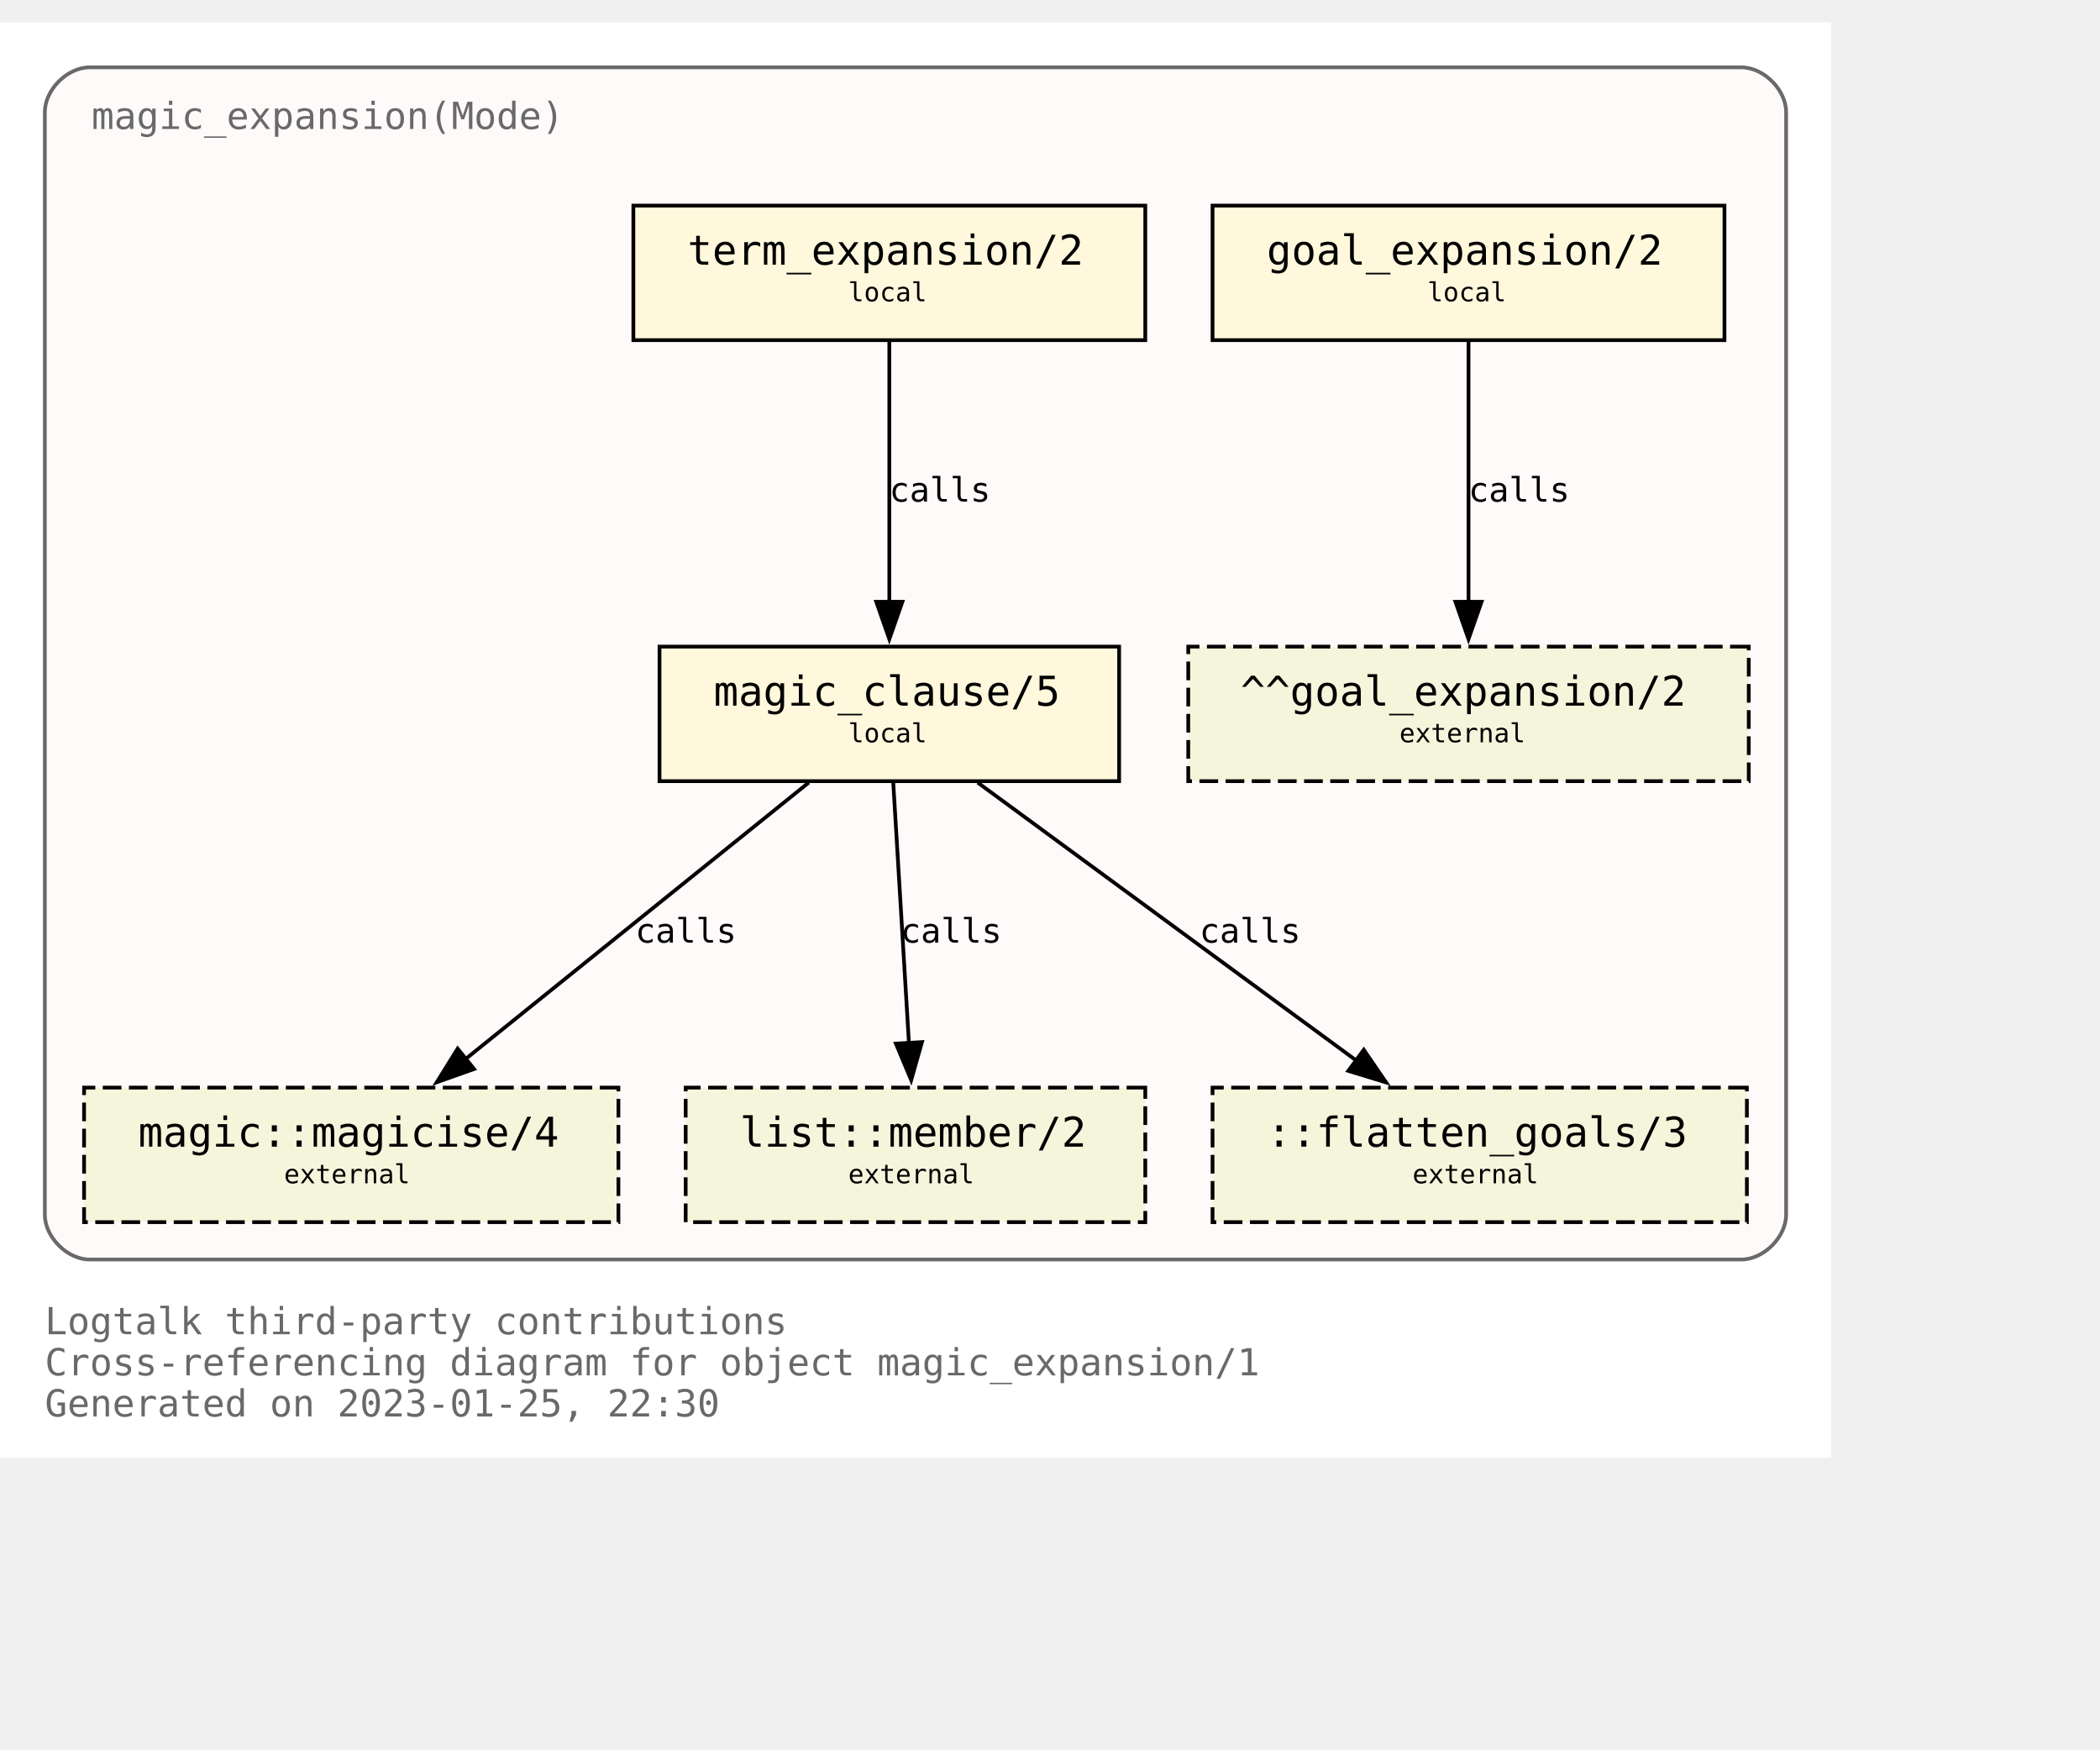
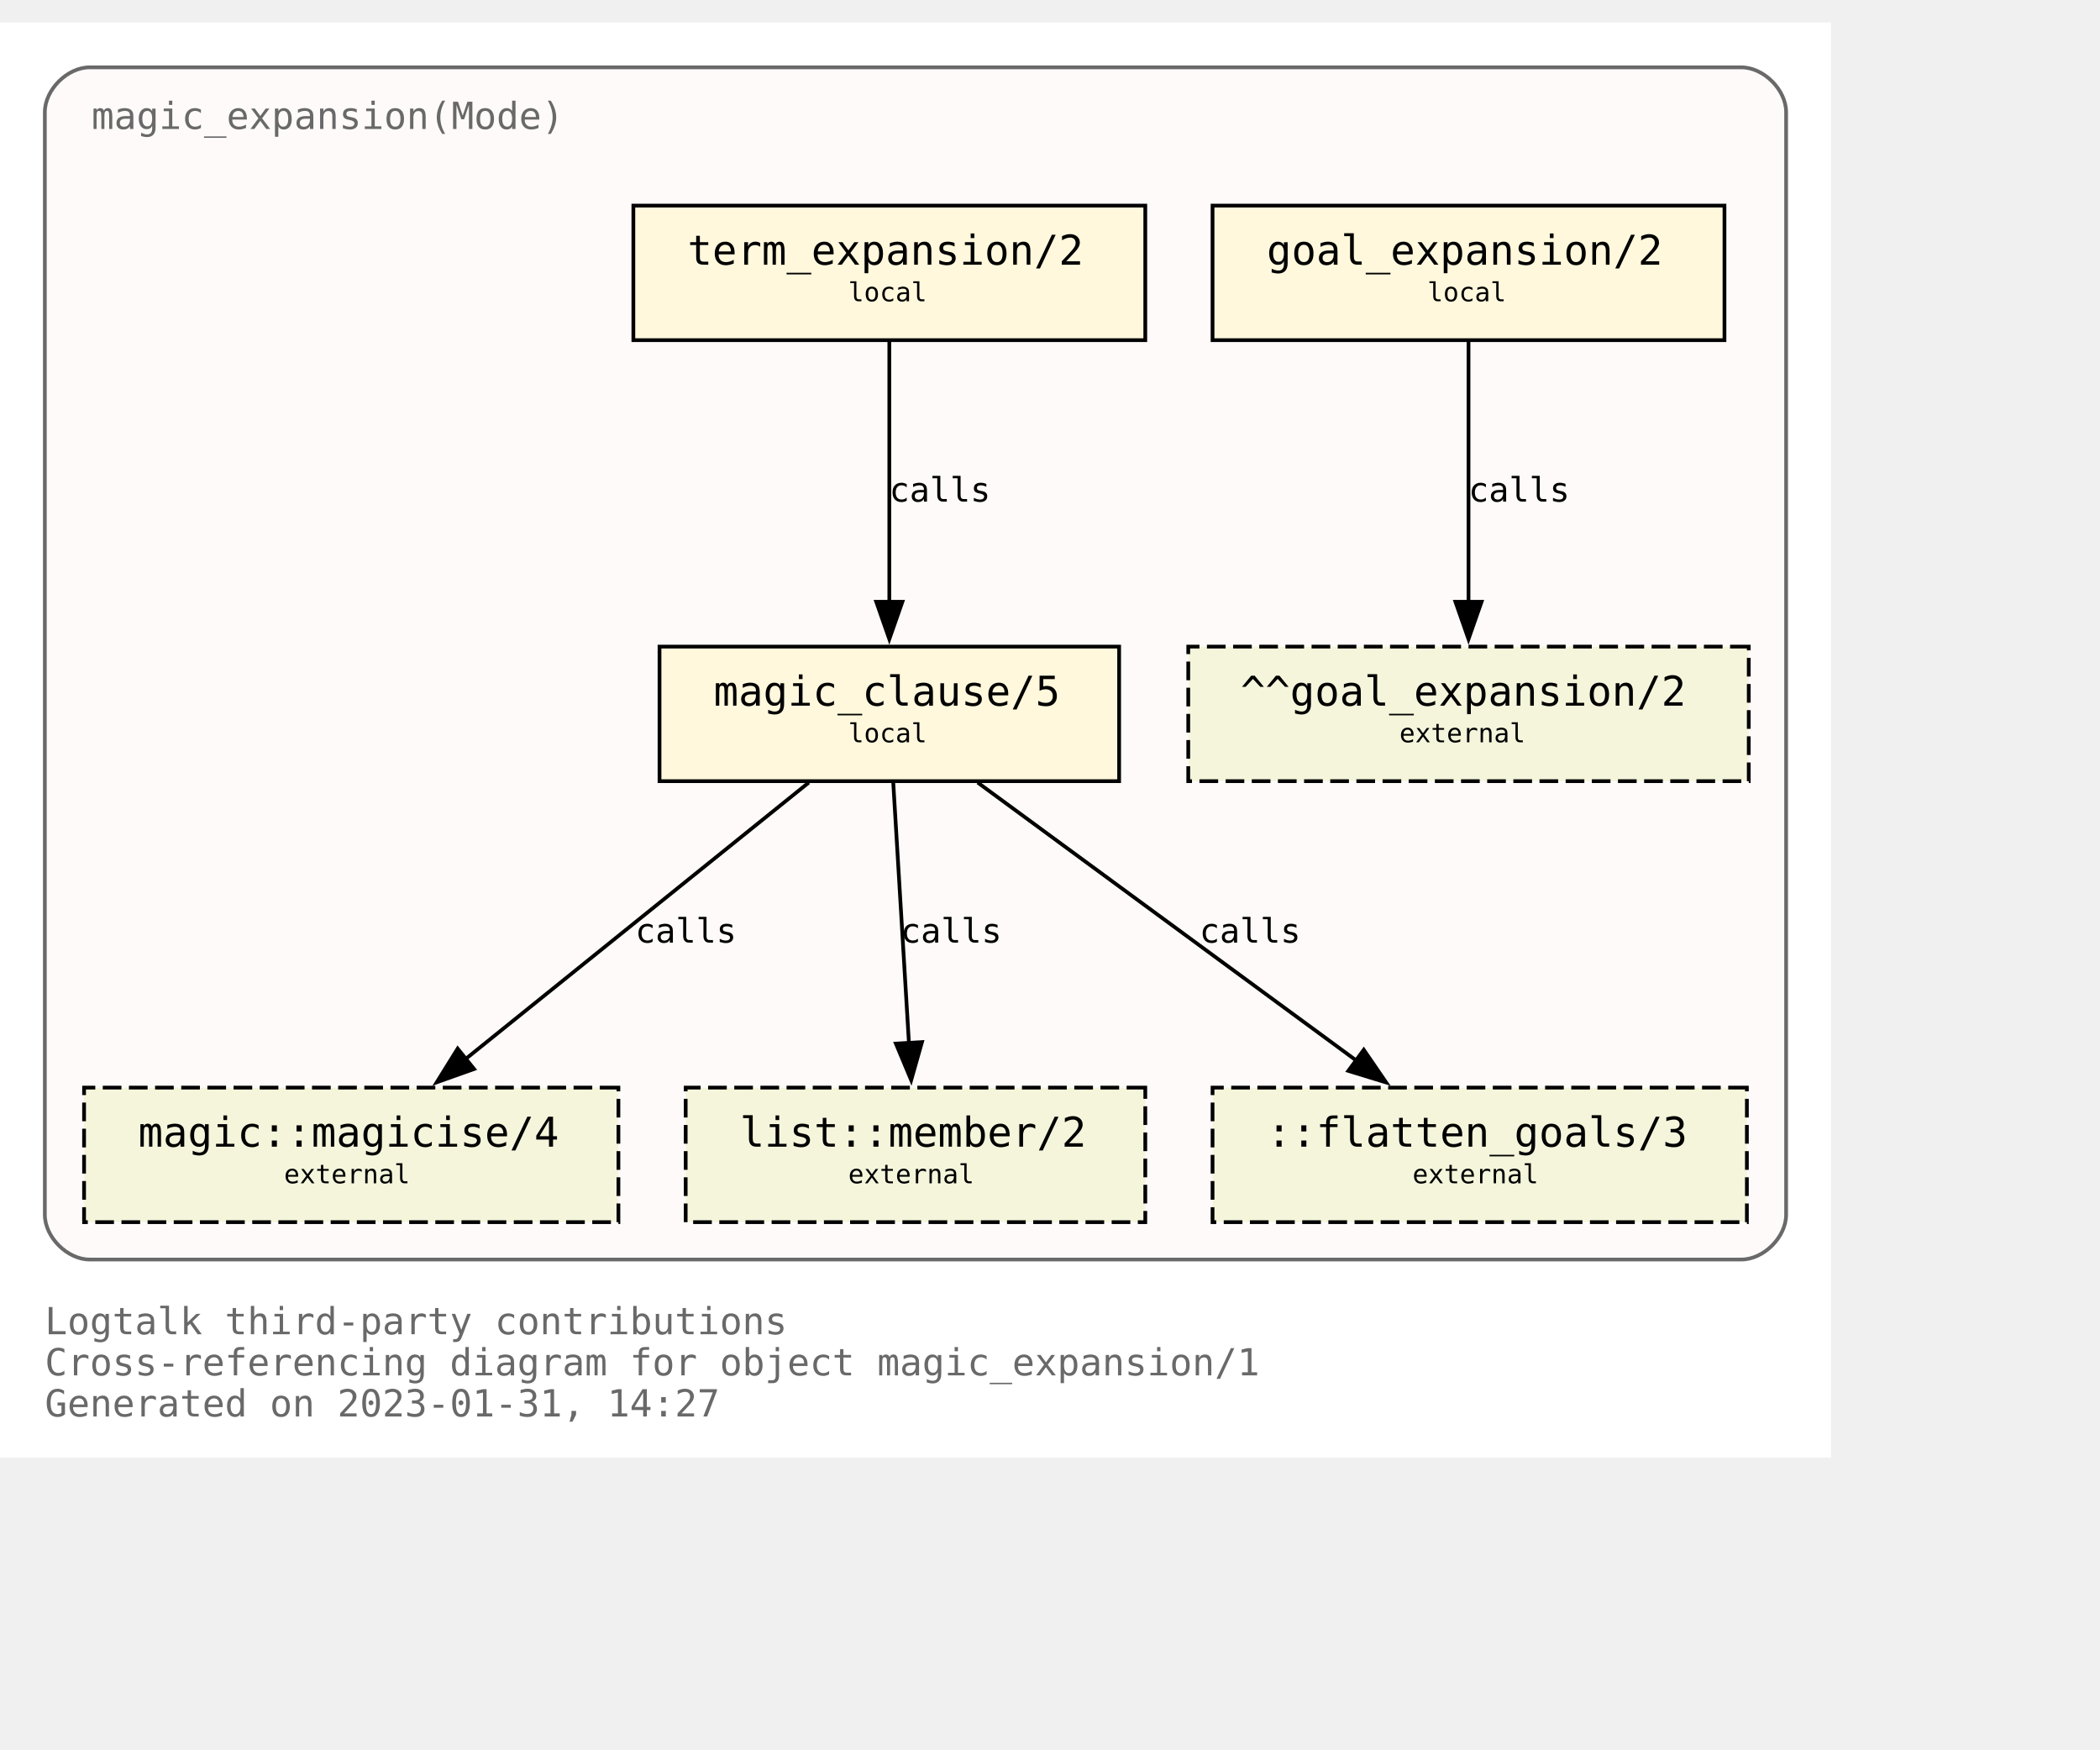
<svg xmlns="http://www.w3.org/2000/svg" xmlns:xlink="http://www.w3.org/1999/xlink" width="634pt" height="528pt" viewBox="72.00 72.00 562.00 456.00">
  <g id="graph0" class="graph" transform="scale(1 1) rotate(0) translate(76 452)">
    <polygon fill="white" stroke="none" points="-4,4 -4,-380 486,-380 486,4 -4,4" />
    <text text-anchor="start" x="8" y="-29" font-family="Monospace" font-size="10.00" fill="dimgray">Logtalk third-party contributions</text>
    <text text-anchor="start" x="8" y="-18" font-family="Monospace" font-size="10.00" fill="dimgray">Cross-referencing diagram for object magic_expansion/1</text>
-     <text text-anchor="start" x="8" y="-7" font-family="Monospace" font-size="10.00" fill="dimgray">Generated on 2023-01-25, 22:30</text>
+     <text text-anchor="start" x="8" y="-7" font-family="Monospace" font-size="10.00" fill="dimgray">Generated on 2023-01-31, 14:27</text>
    <g id="clust1" class="cluster">
      <g id="a_clust1">
        <a xlink:title="magic_expansion(Mode)">
          <path fill="snow" stroke="dimgray" d="M20,-49C20,-49 462,-49 462,-49 468,-49 474,-55 474,-61 474,-61 474,-356 474,-356 474,-362 468,-368 462,-368 462,-368 20,-368 20,-368 14,-368 8,-362 8,-356 8,-356 8,-61 8,-61 8,-55 14,-49 20,-49" />
          <g id="a_clust1_0">
-             <a xlink:href="https://github.com/LogtalkDotOrg/logtalk3/tree/a2eea008dfbadb987198c7e13fb22cda580d5f0f/contributions/verdi_neruda/magic_expansion.lgt" xlink:title="https://github.com/LogtalkDotOrg/logtalk3/tree/a2eea008dfbadb987198c7e13fb22cda580d5f0f/contributions/verdi_neruda/magic_expansion.lgt">
+             <a xlink:href="https://github.com/LogtalkDotOrg/logtalk3/tree/ff53d27f28f824f9e9b3402b5657ff2547ff0dce/contributions/verdi_neruda/magic_expansion.lgt" xlink:title="https://github.com/LogtalkDotOrg/logtalk3/tree/ff53d27f28f824f9e9b3402b5657ff2547ff0dce/contributions/verdi_neruda/magic_expansion.lgt">
              <text text-anchor="start" x="20.5" y="-351.5" font-family="Monospace" font-size="10.00" fill="dimgray">magic_expansion(Mode)</text>
            </a>
          </g>
        </a>
      </g>
    </g>
    <g id="node1" class="node">
      <g id="a_node1">
-         <a xlink:href="https://github.com/LogtalkDotOrg/logtalk3/tree/a2eea008dfbadb987198c7e13fb22cda580d5f0f/contributions/verdi_neruda/magic_expansion.lgt#L52" xlink:title="https://github.com/LogtalkDotOrg/logtalk3/tree/a2eea008dfbadb987198c7e13fb22cda580d5f0f/contributions/verdi_neruda/magic_expansion.lgt#L52">
+         <a xlink:href="https://github.com/LogtalkDotOrg/logtalk3/tree/ff53d27f28f824f9e9b3402b5657ff2547ff0dce/contributions/verdi_neruda/magic_expansion.lgt#L52" xlink:title="https://github.com/LogtalkDotOrg/logtalk3/tree/ff53d27f28f824f9e9b3402b5657ff2547ff0dce/contributions/verdi_neruda/magic_expansion.lgt#L52">
          <polygon fill="cornsilk" stroke="black" points="457.5,-331 320.5,-331 320.5,-295 457.5,-295 457.5,-331" />
          <text text-anchor="start" x="329" y="-315.8" font-family="Monospace" font-size="9.00"> </text>
          <text text-anchor="start" x="335" y="-315.2" font-family="Monospace" font-size="11.00">goal_expansion/2</text>
          <text text-anchor="start" x="444" y="-315.8" font-family="Monospace" font-size="9.00"> </text>
          <text text-anchor="start" x="329" y="-304.8" font-family="Monospace" font-size="9.00"> </text>
          <text text-anchor="start" x="378" y="-305.4" font-family="Monospace" font-size="7.00">local</text>
          <text text-anchor="start" x="444" y="-304.8" font-family="Monospace" font-size="9.00"> </text>
        </a>
      </g>
    </g>
    <g id="node7" class="node">
      <polygon fill="beige" stroke="black" stroke-dasharray="5,2" points="464,-213 314,-213 314,-177 464,-177 464,-213" />
      <text text-anchor="start" x="322" y="-197.8" font-family="Monospace" font-size="9.00"> </text>
      <text text-anchor="start" x="328" y="-197.2" font-family="Monospace" font-size="11.00">^^goal_expansion/2</text>
      <text text-anchor="start" x="450" y="-197.8" font-family="Monospace" font-size="9.00"> </text>
      <text text-anchor="start" x="322" y="-186.8" font-family="Monospace" font-size="9.00"> </text>
      <text text-anchor="start" x="370.5" y="-187.4" font-family="Monospace" font-size="7.00">external</text>
      <text text-anchor="start" x="450" y="-186.8" font-family="Monospace" font-size="9.00"> </text>
    </g>
    <g id="edge3" class="edge">
      <g id="a_edge3">
-         <a xlink:href="https://github.com/LogtalkDotOrg/logtalk3/tree/a2eea008dfbadb987198c7e13fb22cda580d5f0f/contributions/verdi_neruda/magic_expansion.lgt#L52" xlink:title="calls">
+         <a xlink:href="https://github.com/LogtalkDotOrg/logtalk3/tree/ff53d27f28f824f9e9b3402b5657ff2547ff0dce/contributions/verdi_neruda/magic_expansion.lgt#L52" xlink:title="calls">
          <path fill="none" stroke="black" d="M389,-294.63C389,-276.18 389,-246.7 389,-224.77" />
          <polygon fill="black" stroke="black" points="392.5,-225 389,-215 385.5,-225 392.5,-225" />
        </a>
      </g>
      <g id="a_edge3-label">
-         <a xlink:href="https://github.com/LogtalkDotOrg/logtalk3/tree/a2eea008dfbadb987198c7e13fb22cda580d5f0f/contributions/verdi_neruda/magic_expansion.lgt#L52" xlink:title="https://github.com/LogtalkDotOrg/logtalk3/tree/a2eea008dfbadb987198c7e13fb22cda580d5f0f/contributions/verdi_neruda/magic_expansion.lgt#L52">
+         <a xlink:href="https://github.com/LogtalkDotOrg/logtalk3/tree/ff53d27f28f824f9e9b3402b5657ff2547ff0dce/contributions/verdi_neruda/magic_expansion.lgt#L52" xlink:title="https://github.com/LogtalkDotOrg/logtalk3/tree/ff53d27f28f824f9e9b3402b5657ff2547ff0dce/contributions/verdi_neruda/magic_expansion.lgt#L52">
          <text text-anchor="start" x="389" y="-251.8" font-family="Monospace" font-size="9.00">calls</text>
        </a>
      </g>
    </g>
    <g id="node2" class="node">
      <g id="a_node2">
-         <a xlink:href="https://github.com/LogtalkDotOrg/logtalk3/tree/a2eea008dfbadb987198c7e13fb22cda580d5f0f/contributions/verdi_neruda/magic_expansion.lgt#L55" xlink:title="https://github.com/LogtalkDotOrg/logtalk3/tree/a2eea008dfbadb987198c7e13fb22cda580d5f0f/contributions/verdi_neruda/magic_expansion.lgt#L55">
+         <a xlink:href="https://github.com/LogtalkDotOrg/logtalk3/tree/ff53d27f28f824f9e9b3402b5657ff2547ff0dce/contributions/verdi_neruda/magic_expansion.lgt#L55" xlink:title="https://github.com/LogtalkDotOrg/logtalk3/tree/ff53d27f28f824f9e9b3402b5657ff2547ff0dce/contributions/verdi_neruda/magic_expansion.lgt#L55">
          <polygon fill="cornsilk" stroke="black" points="302.5,-331 165.5,-331 165.5,-295 302.5,-295 302.5,-331" />
          <text text-anchor="start" x="174" y="-315.8" font-family="Monospace" font-size="9.00"> </text>
          <text text-anchor="start" x="180" y="-315.2" font-family="Monospace" font-size="11.00">term_expansion/2</text>
          <text text-anchor="start" x="289" y="-315.8" font-family="Monospace" font-size="9.00"> </text>
          <text text-anchor="start" x="174" y="-304.8" font-family="Monospace" font-size="9.00"> </text>
          <text text-anchor="start" x="223" y="-305.4" font-family="Monospace" font-size="7.00">local</text>
          <text text-anchor="start" x="289" y="-304.8" font-family="Monospace" font-size="9.00"> </text>
        </a>
      </g>
    </g>
    <g id="node3" class="node">
      <g id="a_node3">
-         <a xlink:href="https://github.com/LogtalkDotOrg/logtalk3/tree/a2eea008dfbadb987198c7e13fb22cda580d5f0f/contributions/verdi_neruda/magic_expansion.lgt#L62" xlink:title="https://github.com/LogtalkDotOrg/logtalk3/tree/a2eea008dfbadb987198c7e13fb22cda580d5f0f/contributions/verdi_neruda/magic_expansion.lgt#L62">
+         <a xlink:href="https://github.com/LogtalkDotOrg/logtalk3/tree/ff53d27f28f824f9e9b3402b5657ff2547ff0dce/contributions/verdi_neruda/magic_expansion.lgt#L62" xlink:title="https://github.com/LogtalkDotOrg/logtalk3/tree/ff53d27f28f824f9e9b3402b5657ff2547ff0dce/contributions/verdi_neruda/magic_expansion.lgt#L62">
          <polygon fill="cornsilk" stroke="black" points="295.5,-213 172.5,-213 172.5,-177 295.5,-177 295.5,-213" />
          <text text-anchor="start" x="181" y="-197.8" font-family="Monospace" font-size="9.00"> </text>
          <text text-anchor="start" x="187" y="-197.2" font-family="Monospace" font-size="11.00">magic_clause/5</text>
          <text text-anchor="start" x="282" y="-197.8" font-family="Monospace" font-size="9.00"> </text>
          <text text-anchor="start" x="181" y="-186.8" font-family="Monospace" font-size="9.00"> </text>
          <text text-anchor="start" x="223" y="-187.4" font-family="Monospace" font-size="7.00">local</text>
          <text text-anchor="start" x="282" y="-186.8" font-family="Monospace" font-size="9.00"> </text>
        </a>
      </g>
    </g>
    <g id="edge1" class="edge">
      <g id="a_edge1">
-         <a xlink:href="https://github.com/LogtalkDotOrg/logtalk3/tree/a2eea008dfbadb987198c7e13fb22cda580d5f0f/contributions/verdi_neruda/magic_expansion.lgt#L55" xlink:title="calls">
+         <a xlink:href="https://github.com/LogtalkDotOrg/logtalk3/tree/ff53d27f28f824f9e9b3402b5657ff2547ff0dce/contributions/verdi_neruda/magic_expansion.lgt#L55" xlink:title="calls">
          <path fill="none" stroke="black" d="M234,-294.63C234,-276.18 234,-246.7 234,-224.77" />
          <polygon fill="black" stroke="black" points="237.5,-225 234,-215 230.5,-225 237.5,-225" />
        </a>
      </g>
      <g id="a_edge1-label">
-         <a xlink:href="https://github.com/LogtalkDotOrg/logtalk3/tree/a2eea008dfbadb987198c7e13fb22cda580d5f0f/contributions/verdi_neruda/magic_expansion.lgt#L55" xlink:title="https://github.com/LogtalkDotOrg/logtalk3/tree/a2eea008dfbadb987198c7e13fb22cda580d5f0f/contributions/verdi_neruda/magic_expansion.lgt#L55">
+         <a xlink:href="https://github.com/LogtalkDotOrg/logtalk3/tree/ff53d27f28f824f9e9b3402b5657ff2547ff0dce/contributions/verdi_neruda/magic_expansion.lgt#L55" xlink:title="https://github.com/LogtalkDotOrg/logtalk3/tree/ff53d27f28f824f9e9b3402b5657ff2547ff0dce/contributions/verdi_neruda/magic_expansion.lgt#L55">
          <text text-anchor="start" x="234" y="-251.8" font-family="Monospace" font-size="9.00">calls</text>
        </a>
      </g>
    </g>
    <g id="node4" class="node">
      <g id="a_node4">
        <a xlink:href="https://logtalk.org/library/magic_0.html#magicise/4" xlink:title="https://logtalk.org/library/magic_0.html#magicise/4">
          <polygon fill="beige" stroke="black" stroke-dasharray="5,2" points="161.5,-95 18.5,-95 18.5,-59 161.5,-59 161.5,-95" />
          <text text-anchor="start" x="27" y="-79.8" font-family="Monospace" font-size="9.00"> </text>
          <text text-anchor="start" x="33" y="-79.2" font-family="Monospace" font-size="11.00">magic::magicise/4</text>
          <text text-anchor="start" x="148" y="-79.8" font-family="Monospace" font-size="9.00"> </text>
          <text text-anchor="start" x="27" y="-68.8" font-family="Monospace" font-size="9.00"> </text>
          <text text-anchor="start" x="72" y="-69.4" font-family="Monospace" font-size="7.00">external</text>
          <text text-anchor="start" x="148" y="-68.8" font-family="Monospace" font-size="9.00"> </text>
        </a>
      </g>
    </g>
    <g id="edge4" class="edge">
      <g id="a_edge4">
-         <a xlink:href="https://github.com/LogtalkDotOrg/logtalk3/tree/a2eea008dfbadb987198c7e13fb22cda580d5f0f/contributions/verdi_neruda/magic_expansion.lgt#L62" xlink:title="calls">
+         <a xlink:href="https://github.com/LogtalkDotOrg/logtalk3/tree/ff53d27f28f824f9e9b3402b5657ff2547ff0dce/contributions/verdi_neruda/magic_expansion.lgt#L62" xlink:title="calls">
          <path fill="none" stroke="black" d="M212.44,-176.63C188.05,-156.99 148.14,-124.84 120.55,-102.61" />
          <polygon fill="black" stroke="black" points="122.87,-99.98 112.88,-96.43 118.48,-105.43 122.87,-99.98" />
        </a>
      </g>
      <g id="a_edge4-label">
-         <a xlink:href="https://github.com/LogtalkDotOrg/logtalk3/tree/a2eea008dfbadb987198c7e13fb22cda580d5f0f/contributions/verdi_neruda/magic_expansion.lgt#L62" xlink:title="https://github.com/LogtalkDotOrg/logtalk3/tree/a2eea008dfbadb987198c7e13fb22cda580d5f0f/contributions/verdi_neruda/magic_expansion.lgt#L62">
+         <a xlink:href="https://github.com/LogtalkDotOrg/logtalk3/tree/ff53d27f28f824f9e9b3402b5657ff2547ff0dce/contributions/verdi_neruda/magic_expansion.lgt#L62" xlink:title="https://github.com/LogtalkDotOrg/logtalk3/tree/ff53d27f28f824f9e9b3402b5657ff2547ff0dce/contributions/verdi_neruda/magic_expansion.lgt#L62">
          <text text-anchor="start" x="166" y="-133.8" font-family="Monospace" font-size="9.00">calls</text>
        </a>
      </g>
    </g>
    <g id="node5" class="node">
      <g id="a_node5">
        <a xlink:href="https://logtalk.org/library/listp_0.html#member/2" xlink:title="https://logtalk.org/library/listp_0.html#member/2">
          <polygon fill="beige" stroke="black" stroke-dasharray="5,2" points="302.5,-95 179.5,-95 179.5,-59 302.5,-59 302.5,-95" />
          <text text-anchor="start" x="188" y="-79.8" font-family="Monospace" font-size="9.00"> </text>
          <text text-anchor="start" x="194" y="-79.2" font-family="Monospace" font-size="11.00">list::member/2</text>
          <text text-anchor="start" x="289" y="-79.8" font-family="Monospace" font-size="9.00"> </text>
          <text text-anchor="start" x="188" y="-68.8" font-family="Monospace" font-size="9.00"> </text>
          <text text-anchor="start" x="223" y="-69.4" font-family="Monospace" font-size="7.00">external</text>
          <text text-anchor="start" x="289" y="-68.8" font-family="Monospace" font-size="9.00"> </text>
        </a>
      </g>
    </g>
    <g id="edge5" class="edge">
      <g id="a_edge5">
-         <a xlink:href="https://github.com/LogtalkDotOrg/logtalk3/tree/a2eea008dfbadb987198c7e13fb22cda580d5f0f/contributions/verdi_neruda/magic_expansion.lgt#L62" xlink:title="calls">
+         <a xlink:href="https://github.com/LogtalkDotOrg/logtalk3/tree/ff53d27f28f824f9e9b3402b5657ff2547ff0dce/contributions/verdi_neruda/magic_expansion.lgt#L62" xlink:title="calls">
          <path fill="none" stroke="black" d="M235.05,-176.63C236.16,-158.18 237.94,-128.7 239.26,-106.77" />
          <polygon fill="black" stroke="black" points="242.74,-107.19 239.85,-97 235.76,-106.77 242.74,-107.19" />
        </a>
      </g>
      <g id="a_edge5-label">
-         <a xlink:href="https://github.com/LogtalkDotOrg/logtalk3/tree/a2eea008dfbadb987198c7e13fb22cda580d5f0f/contributions/verdi_neruda/magic_expansion.lgt#L62" xlink:title="https://github.com/LogtalkDotOrg/logtalk3/tree/a2eea008dfbadb987198c7e13fb22cda580d5f0f/contributions/verdi_neruda/magic_expansion.lgt#L62">
+         <a xlink:href="https://github.com/LogtalkDotOrg/logtalk3/tree/ff53d27f28f824f9e9b3402b5657ff2547ff0dce/contributions/verdi_neruda/magic_expansion.lgt#L62" xlink:title="https://github.com/LogtalkDotOrg/logtalk3/tree/ff53d27f28f824f9e9b3402b5657ff2547ff0dce/contributions/verdi_neruda/magic_expansion.lgt#L62">
          <text text-anchor="start" x="237" y="-133.8" font-family="Monospace" font-size="9.00">calls</text>
        </a>
      </g>
    </g>
    <g id="node6" class="node">
      <polygon fill="beige" stroke="black" stroke-dasharray="5,2" points="463.5,-95 320.5,-95 320.5,-59 463.5,-59 463.5,-95" />
      <text text-anchor="start" x="329" y="-79.8" font-family="Monospace" font-size="9.00"> </text>
      <text text-anchor="start" x="335" y="-79.2" font-family="Monospace" font-size="11.00">::flatten_goals/3</text>
      <text text-anchor="start" x="450" y="-79.8" font-family="Monospace" font-size="9.00"> </text>
      <text text-anchor="start" x="329" y="-68.8" font-family="Monospace" font-size="9.00"> </text>
      <text text-anchor="start" x="374" y="-69.4" font-family="Monospace" font-size="7.00">external</text>
      <text text-anchor="start" x="450" y="-68.8" font-family="Monospace" font-size="9.00"> </text>
    </g>
    <g id="edge2" class="edge">
      <g id="a_edge2">
-         <a xlink:href="https://github.com/LogtalkDotOrg/logtalk3/tree/a2eea008dfbadb987198c7e13fb22cda580d5f0f/contributions/verdi_neruda/magic_expansion.lgt#L62" xlink:title="calls">
+         <a xlink:href="https://github.com/LogtalkDotOrg/logtalk3/tree/ff53d27f28f824f9e9b3402b5657ff2547ff0dce/contributions/verdi_neruda/magic_expansion.lgt#L62" xlink:title="calls">
          <path fill="none" stroke="black" d="M257.65,-176.63C284.65,-156.82 328.97,-124.28 359.27,-102.03" />
          <polygon fill="black" stroke="black" points="360.97,-105.12 366.96,-96.38 356.83,-99.48 360.97,-105.12" />
        </a>
      </g>
      <g id="a_edge2-label">
-         <a xlink:href="https://github.com/LogtalkDotOrg/logtalk3/tree/a2eea008dfbadb987198c7e13fb22cda580d5f0f/contributions/verdi_neruda/magic_expansion.lgt#L62" xlink:title="https://github.com/LogtalkDotOrg/logtalk3/tree/a2eea008dfbadb987198c7e13fb22cda580d5f0f/contributions/verdi_neruda/magic_expansion.lgt#L62">
+         <a xlink:href="https://github.com/LogtalkDotOrg/logtalk3/tree/ff53d27f28f824f9e9b3402b5657ff2547ff0dce/contributions/verdi_neruda/magic_expansion.lgt#L62" xlink:title="https://github.com/LogtalkDotOrg/logtalk3/tree/ff53d27f28f824f9e9b3402b5657ff2547ff0dce/contributions/verdi_neruda/magic_expansion.lgt#L62">
          <text text-anchor="start" x="317" y="-133.8" font-family="Monospace" font-size="9.00">calls</text>
        </a>
      </g>
    </g>
  </g>
</svg>
